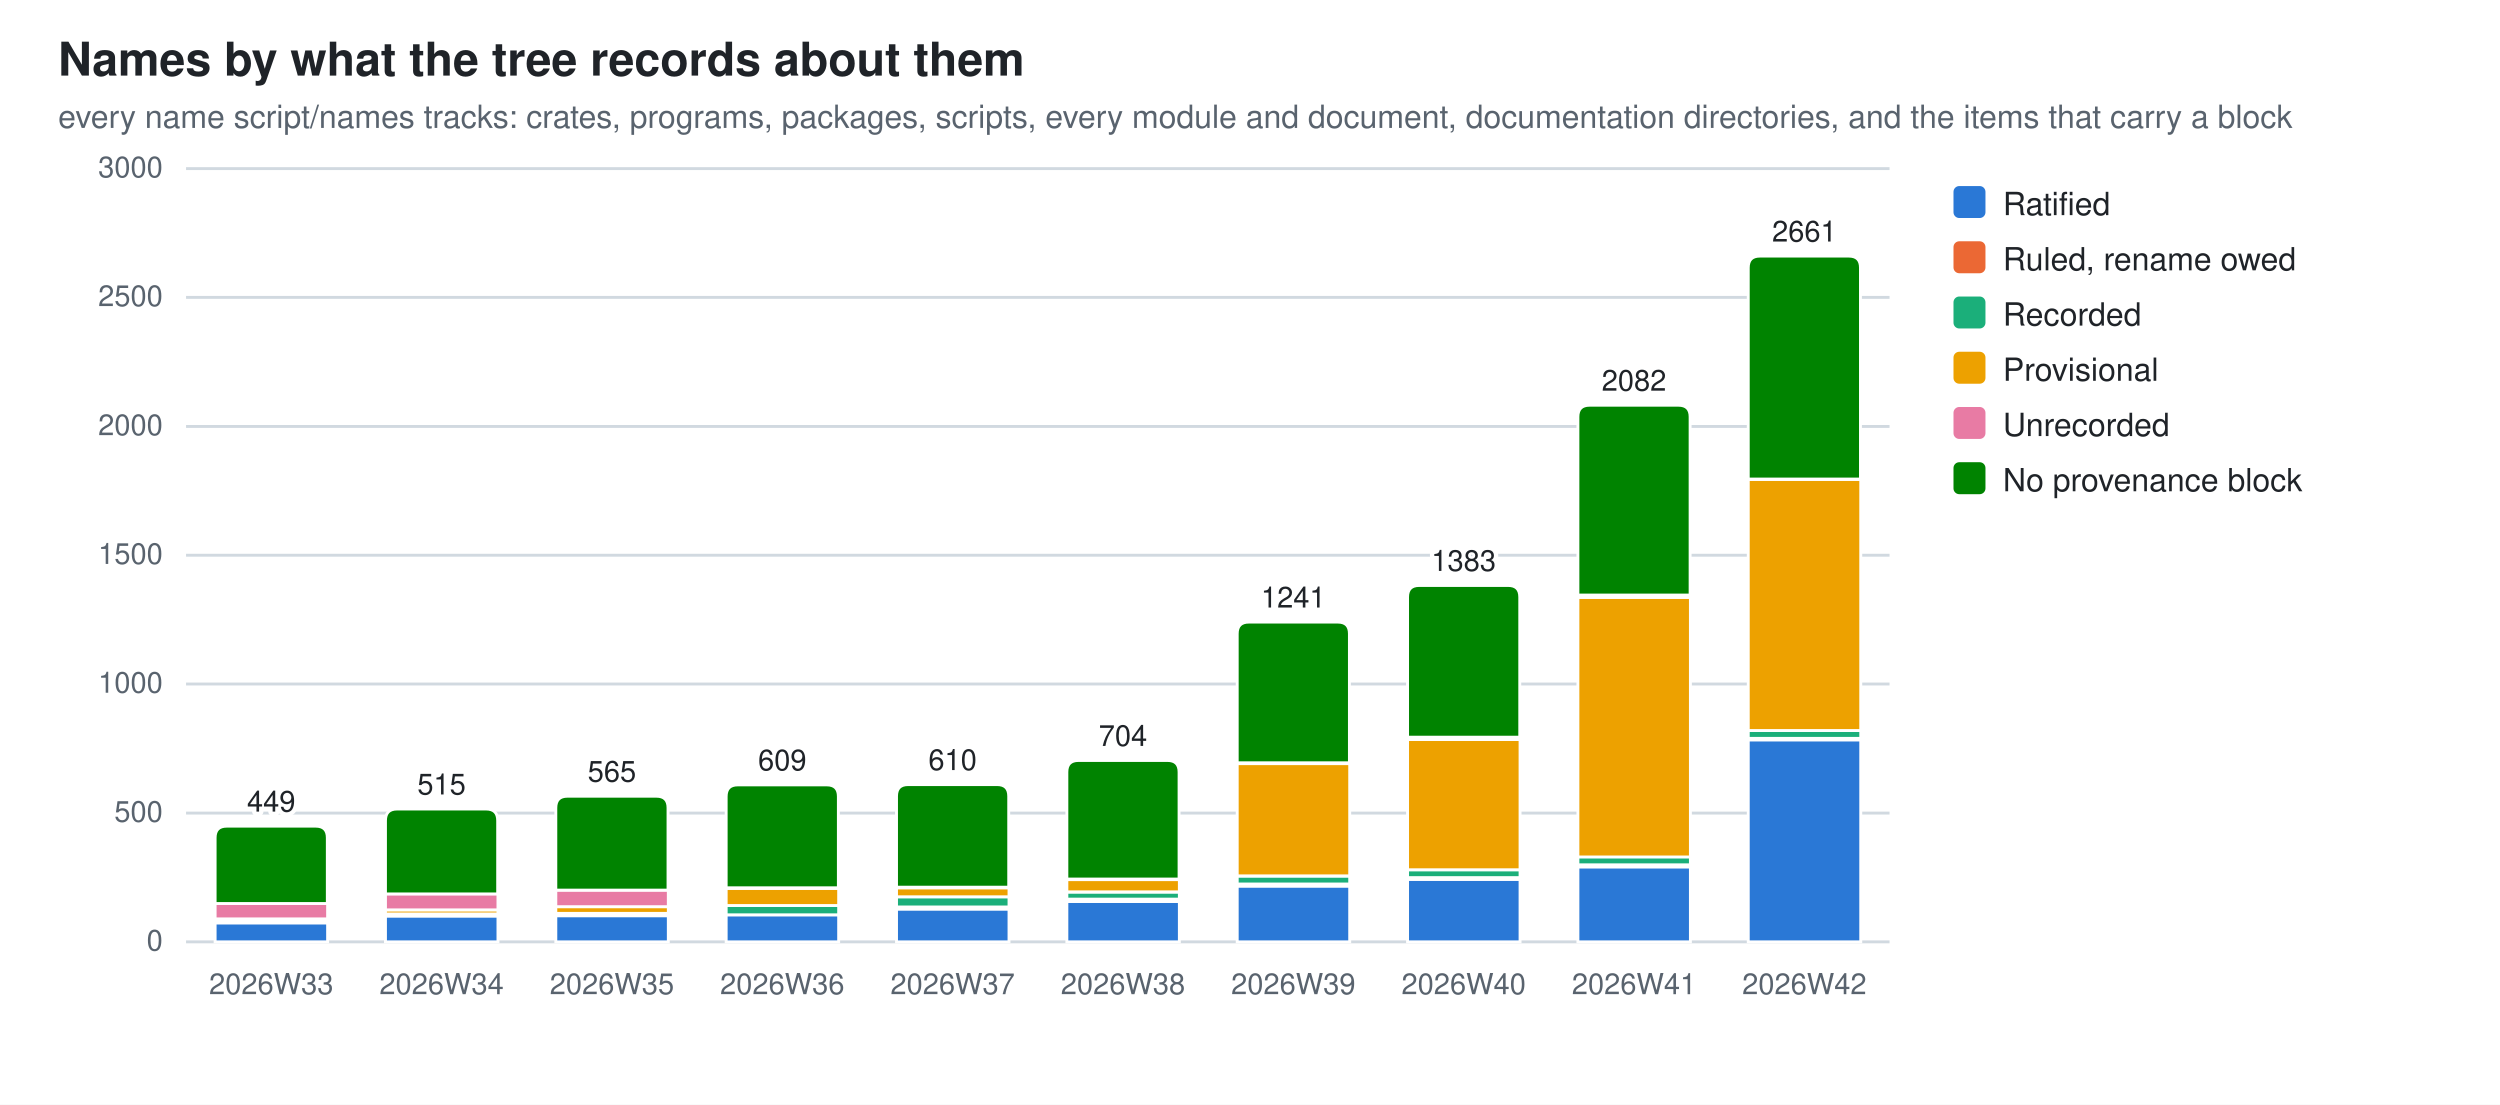
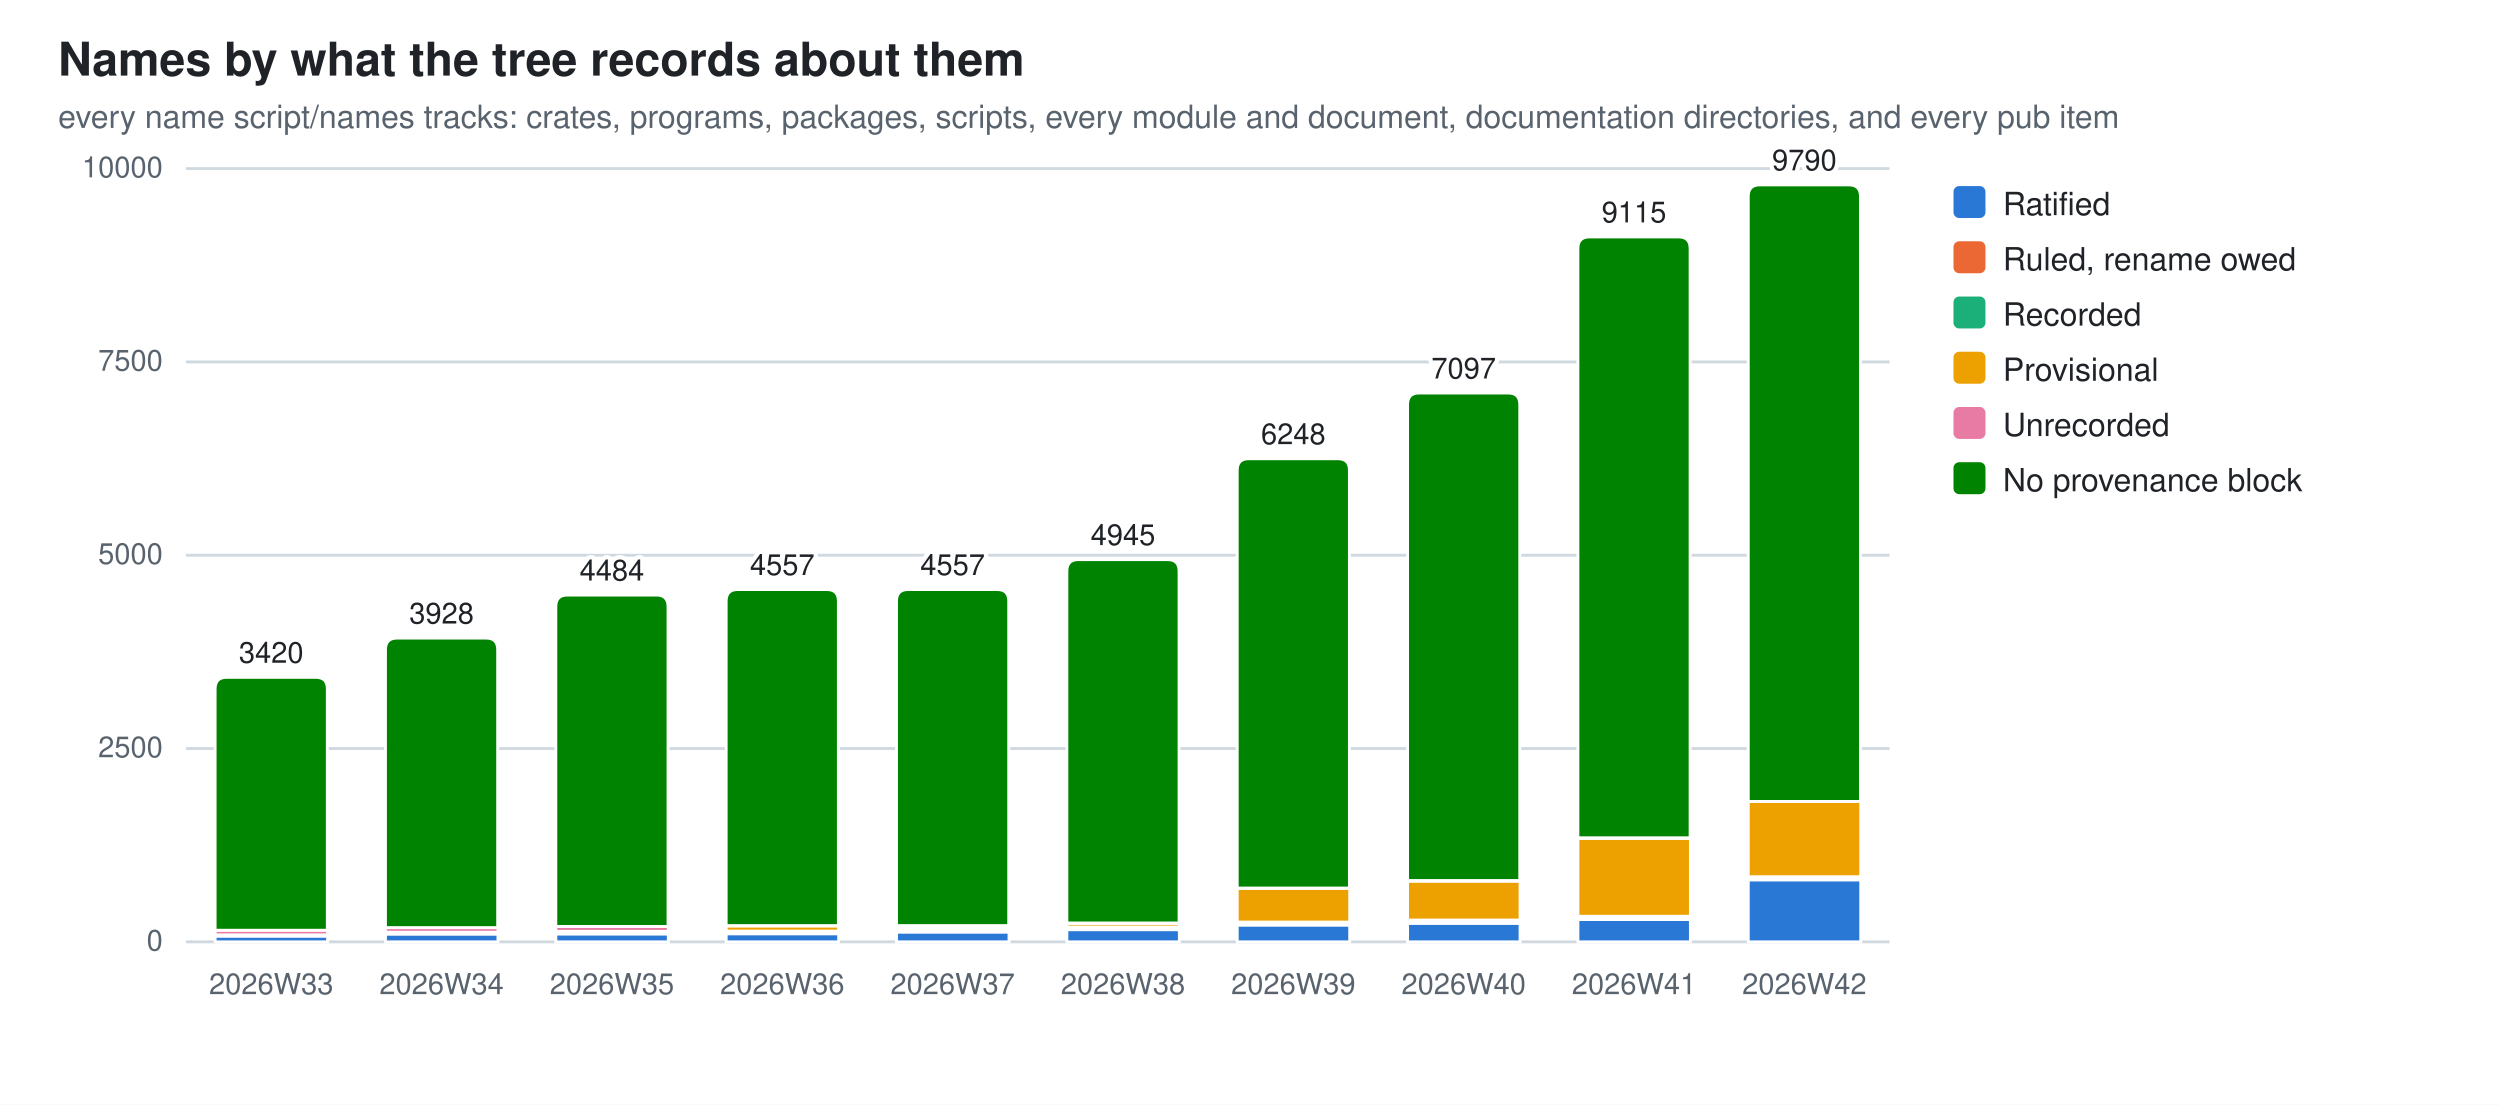
<svg xmlns="http://www.w3.org/2000/svg" width="860" height="380" viewBox="0 0 860 380" role="img" aria-label="Names by what the tree records about them">
  <style>
  .bg{fill:#ffffff} .fg{fill:#1f2328} .mut{fill:#59636e} .grid{stroke:#d1d9e0}
  .seg{stroke:#ffffff;stroke-width:1}
  .val{paint-order:stroke;stroke:#ffffff;stroke-width:3px;stroke-linejoin:round}
  .s0{fill:#2a78d6}  .s1{fill:#eb6834}  .s2{fill:#1baf7a}  .s3{fill:#eda100}  .s4{fill:#e87ba4}  .s5{fill:#008300}
  @media (prefers-color-scheme: dark){
    .bg{fill:#0d1117} .fg{fill:#e6edf3} .mut{fill:#9198a1} .grid{stroke:#30363d}
    .seg{stroke:#0d1117} .val{stroke:#0d1117} .s0{fill:#3987e5} .s1{fill:#d95926} .s2{fill:#199e70} .s3{fill:#c98500} .s4{fill:#d55181} .s5{fill:#008300}}
  text{font-family:-apple-system,BlinkMacSystemFont,"Segoe UI",Helvetica,Arial,sans-serif}
</style>
  <rect class="bg" width="860" height="380" />
  <text class="fg" x="20" y="26" font-size="16" font-weight="600">Names by what the tree records about them</text>
-   <text class="mut" x="20" y="44" font-size="11">every name script/names tracks: crates, programs, packages, scripts, every module and document, documentation directories, and the items that carry a block</text>
+   <text class="mut" x="20" y="44" font-size="11">every name script/names tracks: crates, programs, packages, scripts, every module and document, documentation directories, and every pub item</text>
  <line class="grid" x1="64" y1="324.0" x2="650.0" y2="324.0" stroke-width="1" />
  <text class="mut" x="56" y="327.0" font-size="10" text-anchor="end">0</text>
-   <line class="grid" x1="64" y1="279.7" x2="650.0" y2="279.7" stroke-width="1" />
-   <text class="mut" x="56" y="282.7" font-size="10" text-anchor="end">500</text>
-   <line class="grid" x1="64" y1="235.3" x2="650.0" y2="235.3" stroke-width="1" />
-   <text class="mut" x="56" y="238.3" font-size="10" text-anchor="end">1000</text>
+   <line class="grid" x1="64" y1="257.5" x2="650.0" y2="257.5" stroke-width="1" />
+   <text class="mut" x="56" y="260.5" font-size="10" text-anchor="end">2500</text>
  <line class="grid" x1="64" y1="191.0" x2="650.0" y2="191.0" stroke-width="1" />
-   <text class="mut" x="56" y="194.0" font-size="10" text-anchor="end">1500</text>
-   <line class="grid" x1="64" y1="146.7" x2="650.0" y2="146.7" stroke-width="1" />
-   <text class="mut" x="56" y="149.7" font-size="10" text-anchor="end">2000</text>
-   <line class="grid" x1="64" y1="102.3" x2="650.0" y2="102.3" stroke-width="1" />
-   <text class="mut" x="56" y="105.3" font-size="10" text-anchor="end">2500</text>
+   <text class="mut" x="56" y="194.0" font-size="10" text-anchor="end">5000</text>
+   <line class="grid" x1="64" y1="124.5" x2="650.0" y2="124.5" stroke-width="1" />
+   <text class="mut" x="56" y="127.5" font-size="10" text-anchor="end">7500</text>
  <line class="grid" x1="64" y1="58.0" x2="650.0" y2="58.0" stroke-width="1" />
-   <text class="mut" x="56" y="61.0" font-size="10" text-anchor="end">3000</text>
-   <rect class="seg s0" x="74.0" y="317.4" width="38.7" height="6.6" />
-   <rect class="seg s2" x="74.0" y="316.5" width="38.7" height="1.0" />
-   <rect class="seg s3" x="74.0" y="316.1" width="38.7" height="0.4" />
-   <rect class="seg s4" x="74.0" y="310.8" width="38.7" height="5.3" />
-   <path class="seg s5" d="M74.0,310.8 V288.2 Q74.0,284.2 78.0,284.2 H108.6 Q112.6,284.2 112.6,288.2 V310.8 Z" />
+   <text class="mut" x="56" y="61.0" font-size="10" text-anchor="end">10000</text>
+   <rect class="seg s0" x="74.0" y="322.0" width="38.7" height="2.0" />
+   <rect class="seg s2" x="74.0" y="321.7" width="38.7" height="0.3" />
+   <rect class="seg s3" x="74.0" y="321.6" width="38.7" height="0.1" />
+   <rect class="seg s4" x="74.0" y="320.0" width="38.7" height="1.6" />
+   <path class="seg s5" d="M74.0,320.0 V237.0 Q74.0,233.0 78.0,233.0 H108.6 Q112.6,233.0 112.6,237.0 V320.0 Z" />
  <text class="mut" x="93.3" y="342" font-size="10" text-anchor="middle">2026W33</text>
-   <text class="fg val" x="93.3" y="279.2" font-size="10" text-anchor="middle">449</text>
-   <rect class="seg s0" x="132.6" y="315.1" width="38.7" height="8.9" />
-   <rect class="seg s2" x="132.6" y="314.4" width="38.7" height="0.7" />
-   <rect class="seg s3" x="132.6" y="313.0" width="38.7" height="1.4" />
-   <rect class="seg s4" x="132.6" y="307.5" width="38.7" height="5.5" />
-   <path class="seg s5" d="M132.6,307.5 V282.3 Q132.6,278.3 136.6,278.3 H167.2 Q171.2,278.3 171.2,282.3 V307.5 Z" />
+   <text class="fg val" x="93.3" y="228.0" font-size="10" text-anchor="middle">3420</text>
+   <rect class="seg s0" x="132.6" y="321.3" width="38.7" height="2.7" />
+   <rect class="seg s2" x="132.6" y="321.1" width="38.7" height="0.2" />
+   <rect class="seg s3" x="132.6" y="320.7" width="38.7" height="0.4" />
+   <rect class="seg s4" x="132.6" y="319.1" width="38.7" height="1.6" />
+   <path class="seg s5" d="M132.6,319.1 V223.5 Q132.6,219.5 136.6,219.5 H167.2 Q171.2,219.5 171.2,223.5 V319.1 Z" />
  <text class="mut" x="151.9" y="342" font-size="10" text-anchor="middle">2026W34</text>
-   <text class="fg val" x="151.9" y="273.3" font-size="10" text-anchor="middle">515</text>
-   <rect class="seg s0" x="191.2" y="315.0" width="38.7" height="9.0" />
-   <rect class="seg s2" x="191.2" y="314.2" width="38.7" height="0.8" />
-   <rect class="seg s3" x="191.2" y="311.9" width="38.7" height="2.3" />
-   <rect class="seg s4" x="191.2" y="306.2" width="38.7" height="5.7" />
-   <path class="seg s5" d="M191.2,306.2 V277.9 Q191.2,273.9 195.2,273.9 H225.8 Q229.8,273.9 229.8,277.9 V306.2 Z" />
+   <text class="fg val" x="151.9" y="214.5" font-size="10" text-anchor="middle">3928</text>
+   <rect class="seg s0" x="191.2" y="321.3" width="38.7" height="2.7" />
+   <rect class="seg s2" x="191.2" y="321.0" width="38.7" height="0.2" />
+   <rect class="seg s3" x="191.2" y="320.4" width="38.7" height="0.7" />
+   <rect class="seg s4" x="191.2" y="318.7" width="38.7" height="1.7" />
+   <path class="seg s5" d="M191.2,318.7 V208.7 Q191.2,204.7 195.2,204.7 H225.8 Q229.8,204.7 229.8,208.7 V318.7 Z" />
  <text class="mut" x="210.5" y="342" font-size="10" text-anchor="middle">2026W35</text>
-   <text class="fg val" x="210.5" y="268.9" font-size="10" text-anchor="middle">565</text>
-   <rect class="seg s0" x="249.8" y="314.7" width="38.7" height="9.3" />
-   <rect class="seg s2" x="249.8" y="311.4" width="38.7" height="3.3" />
-   <rect class="seg s3" x="249.8" y="305.6" width="38.7" height="5.9" />
-   <rect class="seg s4" x="249.8" y="305.4" width="38.7" height="0.2" />
-   <path class="seg s5" d="M249.8,305.4 V274.0 Q249.8,270.0 253.8,270.0 H284.4 Q288.4,270.0 288.4,274.0 V305.4 Z" />
+   <text class="fg val" x="210.5" y="199.7" font-size="10" text-anchor="middle">4484</text>
+   <rect class="seg s0" x="249.8" y="321.2" width="38.7" height="2.8" />
+   <rect class="seg s2" x="249.8" y="320.2" width="38.7" height="1.0" />
+   <rect class="seg s3" x="249.8" y="318.5" width="38.7" height="1.8" />
+   <rect class="seg s4" x="249.8" y="318.4" width="38.7" height="0.1" />
+   <path class="seg s5" d="M249.8,318.4 V206.8 Q249.8,202.8 253.8,202.8 H284.4 Q288.4,202.8 288.4,206.8 V318.4 Z" />
  <text class="mut" x="269.1" y="342" font-size="10" text-anchor="middle">2026W36</text>
-   <text class="fg val" x="269.1" y="265.0" font-size="10" text-anchor="middle">609</text>
-   <rect class="seg s0" x="308.4" y="312.7" width="38.7" height="11.3" />
-   <rect class="seg s1" x="308.4" y="311.9" width="38.7" height="0.8" />
-   <rect class="seg s2" x="308.4" y="308.5" width="38.7" height="3.5" />
-   <rect class="seg s3" x="308.4" y="305.4" width="38.7" height="3.1" />
-   <rect class="seg s4" x="308.4" y="305.2" width="38.7" height="0.2" />
-   <path class="seg s5" d="M308.4,305.2 V273.9 Q308.4,269.9 312.4,269.9 H343.0 Q347.0,269.9 347.0,273.9 V305.2 Z" />
+   <text class="fg val" x="269.1" y="197.8" font-size="10" text-anchor="middle">4557</text>
+   <rect class="seg s0" x="308.4" y="320.6" width="38.7" height="3.4" />
+   <rect class="seg s1" x="308.4" y="320.4" width="38.7" height="0.2" />
+   <rect class="seg s2" x="308.4" y="319.3" width="38.7" height="1.0" />
+   <rect class="seg s3" x="308.4" y="318.4" width="38.7" height="0.9" />
+   <rect class="seg s4" x="308.4" y="318.4" width="38.7" height="0.1" />
+   <path class="seg s5" d="M308.4,318.4 V206.8 Q308.4,202.8 312.4,202.8 H343.0 Q347.0,202.8 347.0,206.8 V318.4 Z" />
  <text class="mut" x="327.7" y="342" font-size="10" text-anchor="middle">2026W37</text>
-   <text class="fg val" x="327.7" y="264.9" font-size="10" text-anchor="middle">610</text>
-   <rect class="seg s0" x="367.0" y="310.1" width="38.7" height="13.9" />
-   <rect class="seg s1" x="367.0" y="309.3" width="38.7" height="0.8" />
-   <rect class="seg s2" x="367.0" y="306.9" width="38.7" height="2.4" />
-   <rect class="seg s3" x="367.0" y="302.5" width="38.7" height="4.3" />
-   <rect class="seg s4" x="367.0" y="302.4" width="38.7" height="0.2" />
-   <path class="seg s5" d="M367.0,302.4 V265.6 Q367.0,261.6 371.0,261.6 H401.6 Q405.6,261.6 405.6,265.6 V302.4 Z" />
+   <text class="fg val" x="327.7" y="197.8" font-size="10" text-anchor="middle">4557</text>
+   <rect class="seg s0" x="367.0" y="319.8" width="38.7" height="4.2" />
+   <rect class="seg s1" x="367.0" y="319.6" width="38.7" height="0.2" />
+   <rect class="seg s2" x="367.0" y="318.9" width="38.7" height="0.7" />
+   <rect class="seg s3" x="367.0" y="317.6" width="38.7" height="1.3" />
+   <rect class="seg s4" x="367.0" y="317.5" width="38.7" height="0.1" />
+   <path class="seg s5" d="M367.0,317.5 V196.5 Q367.0,192.5 371.0,192.5 H401.6 Q405.6,192.5 405.6,196.5 V317.5 Z" />
  <text class="mut" x="386.3" y="342" font-size="10" text-anchor="middle">2026W38</text>
-   <text class="fg val" x="386.3" y="256.6" font-size="10" text-anchor="middle">704</text>
-   <rect class="seg s0" x="425.6" y="304.8" width="38.7" height="19.2" />
-   <rect class="seg s1" x="425.6" y="304.1" width="38.7" height="0.7" />
-   <rect class="seg s2" x="425.6" y="301.4" width="38.7" height="2.7" />
-   <rect class="seg s3" x="425.6" y="262.6" width="38.7" height="38.7" />
-   <rect class="seg s4" x="425.6" y="262.4" width="38.7" height="0.3" />
-   <path class="seg s5" d="M425.6,262.4 V218.0 Q425.6,214.0 429.6,214.0 H460.2 Q464.2,214.0 464.2,218.0 V262.4 Z" />
+   <text class="fg val" x="386.3" y="187.5" font-size="10" text-anchor="middle">4945</text>
+   <rect class="seg s0" x="425.6" y="318.2" width="38.7" height="5.8" />
+   <rect class="seg s1" x="425.6" y="318.0" width="38.7" height="0.2" />
+   <rect class="seg s2" x="425.6" y="317.2" width="38.7" height="0.8" />
+   <rect class="seg s3" x="425.6" y="305.6" width="38.7" height="11.6" />
+   <rect class="seg s4" x="425.6" y="305.5" width="38.7" height="0.1" />
+   <path class="seg s5" d="M425.6,305.5 V161.8 Q425.6,157.8 429.6,157.8 H460.2 Q464.2,157.8 464.2,161.8 V305.5 Z" />
  <text class="mut" x="444.9" y="342" font-size="10" text-anchor="middle">2026W39</text>
-   <text class="fg val" x="444.9" y="209.0" font-size="10" text-anchor="middle">1241</text>
-   <rect class="seg s0" x="484.2" y="302.5" width="38.7" height="21.5" />
-   <rect class="seg s1" x="484.2" y="301.9" width="38.7" height="0.6" />
-   <rect class="seg s2" x="484.2" y="299.2" width="38.7" height="2.7" />
-   <rect class="seg s3" x="484.2" y="254.4" width="38.7" height="44.8" />
-   <rect class="seg s4" x="484.2" y="253.6" width="38.7" height="0.8" />
-   <path class="seg s5" d="M484.2,253.6 V205.4 Q484.2,201.4 488.2,201.4 H518.8 Q522.8,201.4 522.8,205.4 V253.6 Z" />
+   <text class="fg val" x="444.9" y="152.8" font-size="10" text-anchor="middle">6248</text>
+   <rect class="seg s0" x="484.2" y="317.6" width="38.7" height="6.4" />
+   <rect class="seg s1" x="484.2" y="317.4" width="38.7" height="0.2" />
+   <rect class="seg s2" x="484.2" y="316.6" width="38.7" height="0.8" />
+   <rect class="seg s3" x="484.2" y="303.1" width="38.7" height="13.4" />
+   <rect class="seg s4" x="484.2" y="302.9" width="38.7" height="0.2" />
+   <path class="seg s5" d="M484.2,302.9 V139.2 Q484.2,135.2 488.2,135.2 H518.8 Q522.8,135.2 522.8,139.2 V302.9 Z" />
  <text class="mut" x="503.5" y="342" font-size="10" text-anchor="middle">2026W40</text>
-   <text class="fg val" x="503.5" y="196.4" font-size="10" text-anchor="middle">1383</text>
-   <rect class="seg s0" x="542.8" y="298.2" width="38.7" height="25.8" />
-   <rect class="seg s1" x="542.8" y="297.6" width="38.7" height="0.6" />
-   <rect class="seg s2" x="542.8" y="294.7" width="38.7" height="2.8" />
-   <rect class="seg s3" x="542.8" y="205.5" width="38.7" height="89.3" />
-   <rect class="seg s4" x="542.8" y="204.7" width="38.7" height="0.8" />
-   <path class="seg s5" d="M542.8,204.7 V143.4 Q542.8,139.4 546.8,139.4 H577.4 Q581.4,139.4 581.4,143.4 V204.7 Z" />
+   <text class="fg val" x="503.5" y="130.2" font-size="10" text-anchor="middle">7097</text>
+   <rect class="seg s0" x="542.8" y="316.3" width="38.7" height="7.7" />
+   <rect class="seg s1" x="542.8" y="316.1" width="38.7" height="0.2" />
+   <rect class="seg s2" x="542.8" y="315.2" width="38.7" height="0.9" />
+   <rect class="seg s3" x="542.8" y="288.4" width="38.7" height="26.8" />
+   <rect class="seg s4" x="542.8" y="288.2" width="38.7" height="0.2" />
+   <path class="seg s5" d="M542.8,288.2 V85.5 Q542.8,81.5 546.8,81.5 H577.4 Q581.4,81.5 581.4,85.5 V288.2 Z" />
  <text class="mut" x="562.1" y="342" font-size="10" text-anchor="middle">2026W41</text>
-   <text class="fg val" x="562.1" y="134.4" font-size="10" text-anchor="middle">2082</text>
-   <rect class="seg s0" x="601.4" y="254.5" width="38.7" height="69.5" />
-   <rect class="seg s1" x="601.4" y="254.0" width="38.7" height="0.5" />
-   <rect class="seg s2" x="601.4" y="251.3" width="38.7" height="2.7" />
-   <rect class="seg s3" x="601.4" y="164.9" width="38.7" height="86.4" />
-   <rect class="seg s4" x="601.4" y="164.8" width="38.7" height="0.1" />
-   <path class="seg s5" d="M601.4,164.8 V92.1 Q601.4,88.1 605.4,88.1 H636.0 Q640.0,88.1 640.0,92.1 V164.8 Z" />
+   <text class="fg val" x="562.1" y="76.5" font-size="10" text-anchor="middle">9115</text>
+   <rect class="seg s0" x="601.4" y="302.6" width="38.7" height="21.4" />
+   <rect class="seg s1" x="601.4" y="302.5" width="38.7" height="0.2" />
+   <rect class="seg s2" x="601.4" y="301.7" width="38.7" height="0.8" />
+   <rect class="seg s3" x="601.4" y="275.7" width="38.7" height="25.9" />
+   <path class="seg s5" d="M601.4,275.7 V67.6 Q601.4,63.6 605.4,63.6 H636.0 Q640.0,63.6 640.0,67.6 V275.7 Z" />
  <text class="mut" x="620.7" y="342" font-size="10" text-anchor="middle">2026W42</text>
-   <text class="fg val" x="620.7" y="83.1" font-size="10" text-anchor="middle">2661</text>
+   <text class="fg val" x="620.7" y="58.6" font-size="10" text-anchor="middle">9790</text>
  <rect class="s0" x="672" y="64" width="11" height="11" rx="2" />
  <text class="fg" y="74" font-size="11">
    <tspan x="689" dy="0">Ratified</tspan>
  </text>
  <rect class="s1" x="672" y="83" width="11" height="11" rx="2" />
  <text class="fg" y="93" font-size="11">
    <tspan x="689" dy="0">Ruled, rename owed</tspan>
  </text>
  <rect class="s2" x="672" y="102" width="11" height="11" rx="2" />
  <text class="fg" y="112" font-size="11">
    <tspan x="689" dy="0">Recorded</tspan>
  </text>
  <rect class="s3" x="672" y="121" width="11" height="11" rx="2" />
  <text class="fg" y="131" font-size="11">
    <tspan x="689" dy="0">Provisional</tspan>
  </text>
  <rect class="s4" x="672" y="140" width="11" height="11" rx="2" />
  <text class="fg" y="150" font-size="11">
    <tspan x="689" dy="0">Unrecorded</tspan>
  </text>
  <rect class="s5" x="672" y="159" width="11" height="11" rx="2" />
  <text class="fg" y="169" font-size="11">
    <tspan x="689" dy="0">No provenance block</tspan>
  </text>
</svg>
